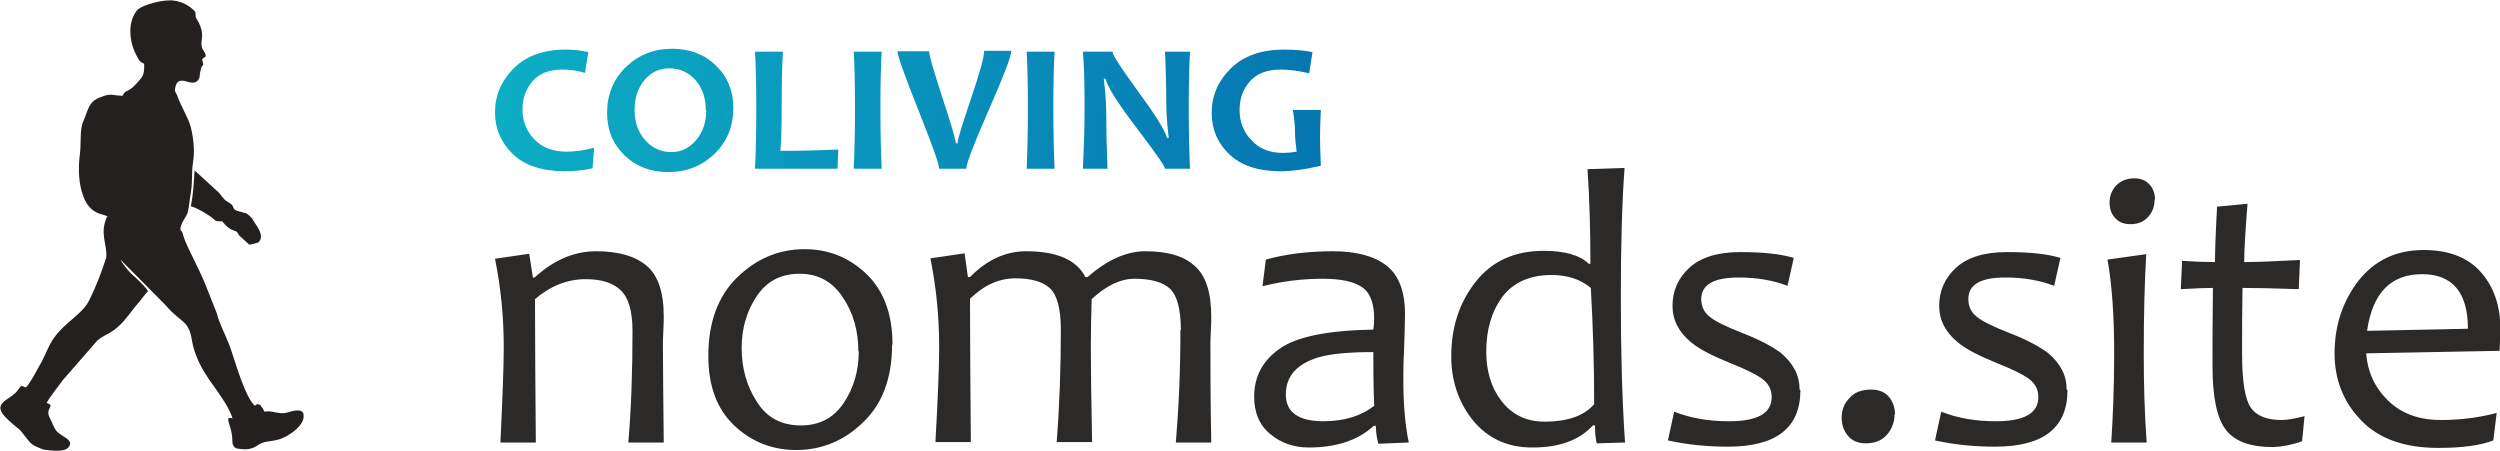
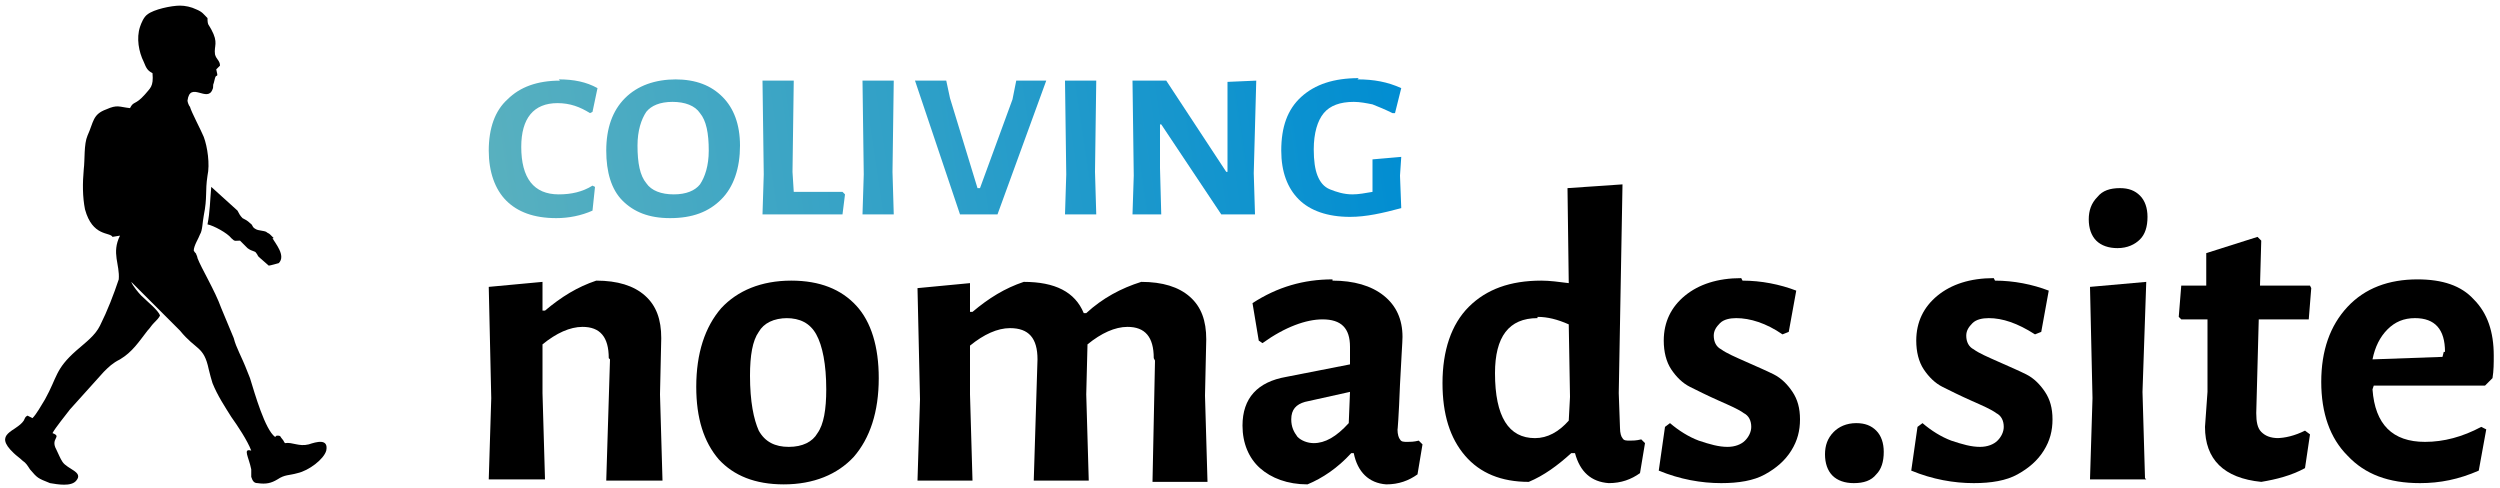
- <svg xmlns="http://www.w3.org/2000/svg" xml:space="preserve" width="600px" height="108px" version="1.1" shape-rendering="geometricPrecision" text-rendering="geometricPrecision" image-rendering="optimizeQuality" fill-rule="evenodd" clip-rule="evenodd" viewBox="0 0 6000 1080">
+ <svg xmlns="http://www.w3.org/2000/svg" xml:space="preserve" width="200px" height="39px" version="1.1" shape-rendering="geometricPrecision" text-rendering="geometricPrecision" image-rendering="optimizeQuality" fill-rule="evenodd" clip-rule="evenodd" viewBox="0 0 2000 385">
  <defs>
-     <linearGradient id="id0" gradientUnits="userSpaceOnUse" x1="3194" y1="397" x2="1165" y2="53">
-       <stop offset="0" stop-opacity="1" stop-color="#0575B1" />
-       <stop offset="0.49" stop-opacity="1" stop-color="#0992BB" />
-       <stop offset="1" stop-opacity="1" stop-color="#0DAFC5" />
+     <linearGradient id="id0" gradientUnits="userSpaceOnUse" x1="1121" y1="38" x2="355" y2="152">
+       <stop offset="0" stop-opacity="1" stop-color="#008DD2" />
+       <stop offset="1" stop-opacity="1" stop-color="#5DB2BE" />
+     </linearGradient>
+     <linearGradient id="id1" gradientUnits="userSpaceOnUse" x1="1121" y1="38" x2="355" y2="152">
+       <stop offset="0" stop-opacity="1" stop-color="#008DD2" />
+       <stop offset="1" stop-opacity="1" stop-color="#5DB2BE" />
+     </linearGradient>
+     <linearGradient id="id2" gradientUnits="userSpaceOnUse" x1="1121" y1="38" x2="355" y2="152">
+       <stop offset="0" stop-opacity="1" stop-color="#008DD2" />
+       <stop offset="1" stop-opacity="1" stop-color="#5DB2BE" />
+     </linearGradient>
+     <linearGradient id="id3" gradientUnits="userSpaceOnUse" x1="1121" y1="38" x2="355" y2="152">
+       <stop offset="0" stop-opacity="1" stop-color="#008DD2" />
+       <stop offset="1" stop-opacity="1" stop-color="#5DB2BE" />
+     </linearGradient>
+     <linearGradient id="id4" gradientUnits="userSpaceOnUse" x1="1121" y1="38" x2="355" y2="152">
+       <stop offset="0" stop-opacity="1" stop-color="#008DD2" />
+       <stop offset="1" stop-opacity="1" stop-color="#5DB2BE" />
+     </linearGradient>
+     <linearGradient id="id5" gradientUnits="userSpaceOnUse" x1="1121" y1="38" x2="355" y2="152">
+       <stop offset="0" stop-opacity="1" stop-color="#008DD2" />
+       <stop offset="1" stop-opacity="1" stop-color="#5DB2BE" />
+     </linearGradient>
+     <linearGradient id="id6" gradientUnits="userSpaceOnUse" x1="1121" y1="38" x2="355" y2="152">
+       <stop offset="0" stop-opacity="1" stop-color="#008DD2" />
+       <stop offset="1" stop-opacity="1" stop-color="#5DB2BE" />
+     </linearGradient>
+     <linearGradient id="id7" gradientUnits="userSpaceOnUse" x1="1121" y1="38" x2="355" y2="152">
+       <stop offset="0" stop-opacity="1" stop-color="#008DD2" />
+       <stop offset="1" stop-opacity="1" stop-color="#5DB2BE" />
    </linearGradient>
  </defs>
  <g id="Ebene_x0020_1">
-     <g id="_2386814501712">
-       <path fill="#23201F" d="M257 520c-19,41 1,66 -2,98 -11,35 -25,71 -41,103 -11,22 -32,37 -53,56 -48,43 -41,59 -71,109 -7,13 -19,35 -28,44l-10 -4c-5,3 -5,5 -9,10 -17,26 -71,29 -22,73 6,5 14,13 21,18 8,6 11,11 18,20 16,21 17,21 44,32 17,2 49,7 60,-5 17,-20 -21,-26 -31,-43 -5,-8 -8,-18 -13,-27 -14,-25 15,-29 -8,-37 5,-11 31,-44 39,-55l75 -86c10,-13 20,-18 37,-27 28,-16 43,-40 63,-65 5,-6 10,-11 14,-17 5,-7 10,-12 15,-18 -4,-10 -32,-35 -43,-45 -5,-5 -20,-24 -23,-31l109 110c37,44 55,33 63,86 2,11 5,22 9,32 10,28 27,54 44,77 15,21 37,52 44,76 -21,-6 -4,14 -1,43l1 17c2,8 7,13 15,13 19,3 32,1 45,-8 16,-11 25,-8 46,-13 24,-5 60,-30 64,-51 6,-28 -22,-20 -38,-15 -21,6 -36,-6 -55,-2 -2,-3 -3,-5 -5,-9 -6,-5 -2,-8 -12,-9 -4,1 -4,2 -6,4 -22,-18 -45,-97 -57,-133l-5 -14c-15,-37 -24,-52 -30,-76l-27 -68c-15,-38 -45,-91 -52,-114 -1,-3 -2,-7 -3,-10 -1,-4 -3,-4 -5,-7 -1,-12 10,-27 15,-36 5,-9 6,-29 8,-41 8,-41 2,-54 8,-91 4,-25 -1,-66 -9,-88 -5,-15 -28,-57 -30,-68 -3,-4 -6,-10 -5,-15 7,-44 44,5 58,-25 2,-4 1,-8 2,-13l3 -12c3,-11 8,1 2,-21l9 -7c-1,-11 -8,-13 -10,-24 -3,-19 8,-25 -7,-57 -6,-12 -8,-8 -8,-25 -8,-9 -13,-13 -26,-20 -11,-5 -24,-9 -38,-8 -20,0 -58,10 -72,20 -8,6 -14,19 -17,29 -7,24 -2,56 9,78 7,13 8,20 21,25 1,30 -5,32 -18,47 -21,24 -26,13 -34,30 -26,-1 -27,-7 -52,3 -30,11 -29,28 -42,58 -9,19 -5,52 -8,77 -4,30 -4,62 4,91 17,63 57,52 63,62z" />
-       <path fill="#23201F" d="M606 525c-4,-3 -4,-4 -7,-7 -3,-3 -5,-4 -8,-6 -6,-2 -16,-4 -22,-6 -12,-5 -6,-7 -13,-15 -5,-5 -12,-7 -17,-12 -4,-4 -9,-11 -13,-16l-59 -54c-2,31 -3,56 -9,86 13,3 44,21 54,30 7,7 8,6 21,6 7,7 8,10 16,16 11,8 16,6 20,10 2,2 3,6 6,9l23 21c2,1 22,-5 22,-5 18,-17 -8,-44 -14,-56z" />
+     <g id="_1532237423856">
+       <path fill="black" d="M96 186c-7,14 0,23 -1,35 -4,12 -9,25 -15,37 -4,8 -11,13 -19,20 -17,15 -15,21 -25,39 -3,5 -7,12 -10,15l-4 -2c-2,1 -2,2 -3,4 -6,9 -25,10 -8,26 2,2 5,4 7,6 3,2 4,4 6,7 6,7 6,7 16,11 6,1 17,3 21,-2 6,-7 -7,-9 -11,-15 -2,-3 -3,-6 -5,-10 -5,-9 5,-10 -3,-13 2,-4 11,-15 14,-19l27 -30c4,-4 7,-7 13,-10 10,-6 15,-14 22,-23 2,-2 3,-4 5,-6 2,-2 4,-4 5,-6 -1,-4 -11,-12 -15,-16 -2,-2 -7,-8 -8,-11l39 39c13,16 19,12 23,31 1,4 2,8 3,11 4,10 10,19 15,27 5,7 13,19 16,27 -7,-2 -2,5 0,15l0 6c1,3 2,5 5,5 7,1 11,0 16,-3 6,-4 9,-3 16,-5 9,-2 21,-11 23,-18 2,-10 -8,-7 -14,-5 -8,2 -13,-2 -19,-1 -1,-1 -1,-2 -2,-3 -2,-2 -1,-3 -4,-3 -2,0 -1,1 -2,1 -8,-6 -16,-34 -20,-47l-2 -5c-5,-13 -9,-19 -11,-27l-10 -24c-5,-14 -16,-32 -19,-40 0,-1 -1,-3 -1,-3 0,-1 -1,-1 -2,-3 0,-4 4,-10 5,-13 2,-3 2,-10 3,-15 3,-15 1,-19 3,-32 2,-9 0,-23 -3,-31 -2,-5 -10,-20 -11,-24 -1,-1 -2,-4 -2,-5 2,-16 16,2 20,-9 1,-2 0,-3 1,-5l1 -4c1,-4 3,1 1,-7l3 -3c0,-4 -3,-5 -4,-9 -1,-7 3,-9 -3,-20 -2,-4 -3,-3 -3,-9 -3,-3 -4,-5 -9,-7 -4,-2 -9,-3 -13,-3 -7,0 -21,3 -26,7 -3,2 -5,7 -6,10 -3,9 -1,20 3,28 2,5 3,7 7,9 1,11 -2,12 -6,17 -8,9 -9,5 -12,11 -9,-1 -10,-3 -19,1 -11,4 -10,10 -15,21 -3,7 -2,19 -3,27 -1,11 -1,22 1,32 6,22 20,18 22,22z" />
+       <path fill="black" d="M219 188c-1,-1 -2,-2 -3,-3 -1,-1 -2,-1 -3,-2 -2,-1 -6,-1 -8,-2 -4,-2 -2,-3 -5,-5 -2,-2 -4,-3 -6,-4 -2,-2 -3,-4 -4,-6l-21 -19c-1,11 -1,20 -3,30 5,1 16,7 19,11 3,3 3,2 7,2 2,2 3,3 6,6 4,3 6,2 7,4 1,1 1,2 2,3l8 7c1,0 8,-2 8,-2 6,-6 -3,-16 -5,-20z" />
    </g>
-     <path fill="#2B2A29" fill-rule="nonzero" d="M1593 1062l-85 0c7,-82 10,-171 10,-268 0,-48 -10,-81 -29,-98 -19,-18 -47,-26 -83,-26 -44,0 -85,16 -122,48 0,106 1,221 2,344l-85 0c5,-106 8,-182 8,-229 0,-73 -7,-143 -21,-212l82 -12 9 57 4 0c46,-42 95,-63 148,-63 52,0 92,11 120,34 28,23 42,64 42,122 0,6 0,18 -1,35 -1,18 -1,29 -1,35 0,52 1,129 2,232zm548 -235c0,80 -23,142 -69,186 -46,45 -100,67 -161,67 -58,0 -108,-20 -149,-59 -42,-40 -62,-95 -62,-167 0,-80 23,-143 69,-188 46,-45 100,-68 162,-68 58,0 107,20 149,60 41,40 62,96 62,169zm-81 16c0,-49 -12,-92 -37,-129 -25,-38 -59,-57 -104,-57 -45,0 -79,18 -103,54 -24,36 -36,77 -36,124 0,49 12,92 37,130 24,38 59,56 105,56 45,0 79,-18 103,-54 24,-36 36,-77 36,-124zm774 -51c0,-50 -9,-83 -26,-99 -17,-16 -46,-24 -85,-24 -33,0 -68,16 -103,49 -1,38 -2,75 -2,111 0,52 1,129 3,232l-85 0c7,-89 10,-179 10,-270 0,-50 -9,-83 -26,-99 -17,-16 -45,-24 -83,-24 -39,0 -75,16 -109,49 0,99 1,213 2,344l-85 0c6,-106 9,-182 9,-229 0,-72 -7,-142 -21,-212l82 -12 8 57 5 0c40,-41 85,-62 135,-62 74,0 121,21 142,62l5 0c47,-41 93,-62 139,-62 52,0 92,11 118,35 27,23 40,64 40,122 0,6 0,18 -1,35 -1,18 -1,29 -1,35 0,52 0,129 2,232l-85 0c7,-82 11,-172 11,-270zm547 270l-73 3c-4,-15 -6,-30 -6,-43l-5 0c-38,35 -90,52 -156,52 -36,0 -67,-11 -92,-32 -26,-21 -39,-51 -39,-90 0,-48 20,-86 61,-115 41,-29 115,-44 225,-46 1,-8 2,-16 2,-26 0,-38 -10,-64 -31,-77 -20,-13 -51,-19 -93,-19 -49,0 -97,6 -144,18l8 -64c47,-13 100,-20 161,-20 55,0 98,11 128,34 30,23 45,62 45,117 0,15 -1,41 -2,80 -2,38 -2,64 -2,77 0,57 4,107 13,151zm-83 -90c-2,-47 -2,-90 -2,-127 -58,0 -103,4 -133,13 -51,16 -77,45 -77,89 0,42 30,64 90,64 51,0 92,-13 123,-38zm603 90l-69 2c-3,-13 -4,-28 -4,-43l-5 0c-33,36 -81,53 -146,53 -59,0 -106,-22 -141,-64 -35,-43 -53,-95 -53,-155 0,-69 19,-128 58,-178 39,-50 94,-75 164,-75 50,0 86,10 108,31l4 0c0,-77 -2,-153 -7,-227l89 -3c-6,79 -9,182 -9,310 0,130 3,246 10,348zm-75 -92c0,-97 -3,-190 -8,-279 -25,-21 -57,-31 -94,-31 -53,0 -92,18 -118,52 -26,35 -39,79 -39,132 0,47 12,87 37,119 25,32 59,49 103,49 55,0 95,-14 119,-42zm495 -34c0,91 -58,136 -174,136 -51,0 -99,-5 -144,-15l15 -69c40,16 84,23 132,23 68,0 102,-19 102,-58 0,-19 -8,-33 -23,-44 -15,-11 -40,-23 -75,-37 -44,-18 -76,-34 -96,-51 -29,-24 -44,-53 -44,-87 0,-35 13,-66 40,-91 27,-25 68,-38 122,-38 53,0 96,4 129,14l-15 67c-34,-13 -72,-20 -117,-20 -60,0 -90,17 -90,52 0,17 7,32 20,42 13,11 40,24 78,39 42,16 73,33 93,48 30,25 45,54 45,88zm226 58c0,18 -6,35 -18,49 -12,14 -29,21 -51,21 -18,0 -33,-6 -43,-18 -10,-12 -15,-27 -15,-44 0,-18 6,-34 19,-47 12,-14 30,-20 52,-20 18,0 33,6 42,17 10,12 15,26 15,42zm415 -58c0,91 -58,136 -174,136 -51,0 -99,-5 -144,-15l15 -69c40,16 84,23 131,23 68,0 102,-19 102,-58 0,-19 -8,-33 -23,-44 -15,-11 -40,-23 -75,-37 -44,-18 -76,-34 -96,-51 -29,-24 -44,-53 -44,-87 0,-35 13,-66 40,-91 27,-25 68,-38 122,-38 54,0 96,4 129,14l-15 67c-34,-13 -72,-20 -117,-20 -60,0 -89,17 -89,52 0,17 7,32 20,42 13,11 40,24 78,39 42,16 73,33 93,48 30,25 45,54 45,88zm189 126l-84 0c4,-62 7,-133 7,-213 0,-90 -5,-165 -16,-226l93 -13c-4,65 -6,145 -6,239 0,75 2,146 7,213zm20 -583c0,16 -5,30 -15,41 -10,12 -25,18 -43,18 -16,0 -28,-5 -37,-15 -9,-10 -13,-22 -13,-37 0,-16 5,-29 16,-41 11,-11 25,-17 44,-17 15,0 27,5 36,15 9,10 13,22 13,36zm360 519l-6 61c-25,9 -48,13 -69,14 -56,0 -94,-14 -115,-43 -21,-28 -31,-79 -31,-153 0,-48 0,-110 1,-186 -17,0 -43,1 -77,3l3 -68c30,2 56,3 79,3 0,-19 1,-63 5,-133l73 -7c-5,65 -8,112 -8,140 30,0 75,-2 134,-5l-3 70c-56,-2 -101,-3 -135,-3 -1,47 -1,100 -1,159 0,64 7,107 20,127 14,21 39,31 75,31 12,0 30,-3 54,-9zm470 -210c0,13 -1,31 -2,54l-320 6c3,45 21,83 53,114 32,31 74,46 127,46 47,0 92,-6 133,-17l-8 66c-31,12 -75,18 -132,18 -81,0 -143,-22 -185,-66 -43,-44 -64,-98 -64,-161 0,-68 20,-126 58,-175 39,-49 91,-73 156,-73 60,0 106,18 137,53 31,35 47,81 47,137zm-78 1c0,-87 -37,-131 -110,-131 -75,0 -119,45 -132,136l242 -5z" />
-     <path fill="url(#id0)" fill-rule="nonzero" d="M1426 354l-4 50c-23,5 -45,7 -67,7 -54,0 -96,-14 -124,-41 -28,-27 -43,-61 -43,-100 0,-41 15,-76 45,-106 30,-30 72,-45 124,-45 19,0 38,2 55,6l-8 50c-19,-6 -37,-8 -54,-8 -32,0 -56,9 -72,28 -16,19 -24,41 -24,68 0,27 9,51 28,71 19,20 45,30 78,30 20,0 41,-3 64,-9zm334 -95c0,44 -15,81 -45,110 -30,29 -67,44 -111,44 -42,0 -77,-13 -105,-40 -28,-27 -42,-61 -42,-102 0,-44 15,-81 45,-110 30,-29 67,-44 111,-44 42,0 77,13 105,40 28,27 42,61 42,102zm-66 6c0,-30 -9,-55 -25,-73 -17,-19 -38,-28 -63,-28 -23,0 -43,9 -59,28 -16,19 -24,43 -24,72 0,30 9,54 26,73 17,19 38,28 63,28 23,0 43,-10 59,-29 16,-19 24,-43 24,-72zm318 93l-2 47 -198 0c2,-39 3,-88 3,-147 0,-54 -1,-99 -3,-134l67 0c-2,33 -3,77 -3,134 0,44 -1,78 -3,104 44,0 90,-1 139,-3zm104 47l-67 0c2,-45 3,-94 3,-147 0,-53 -1,-98 -3,-134l67 0c-2,36 -3,81 -3,134 0,54 1,104 3,147zm311 -282c0,12 -18,59 -54,141 -36,82 -54,129 -54,141l-65 0c0,-11 -17,-58 -50,-141 -33,-83 -50,-130 -50,-141l76 0c0,10 11,48 32,112 21,64 32,101 32,109l4 0c0,-9 11,-44 32,-106 21,-62 32,-101 32,-116l67 0zm104 282l-67 0c2,-45 3,-94 3,-147 0,-53 -1,-98 -3,-134l67 0c-2,36 -3,81 -3,134 0,54 1,104 3,147zm324 0l-59 0c0,-6 -22,-37 -65,-94 -46,-60 -72,-100 -78,-122l-4 0c4,32 6,60 6,86 0,36 1,79 3,130l-59 0c2,-45 4,-94 4,-147 0,-53 -1,-98 -4,-134l71 0c0,8 20,38 59,92 42,57 66,95 72,115l4 0c-4,-32 -6,-61 -6,-87 0,-39 -1,-79 -3,-120l60 0c-2,36 -3,81 -3,134 0,54 1,103 3,147zm314 -7c-38,9 -69,13 -95,13 -55,0 -96,-14 -124,-41 -28,-27 -42,-60 -42,-99 0,-41 15,-76 46,-107 31,-30 73,-45 128,-45 26,0 48,2 68,6l-8 51c-25,-6 -47,-9 -67,-9 -34,0 -58,9 -75,28 -17,19 -25,42 -25,69 0,28 9,52 28,72 19,21 44,31 77,31 9,0 20,-1 32,-3 -2,-16 -4,-32 -4,-47 0,-16 -2,-33 -5,-53l67 0c-1,22 -2,45 -2,67 0,16 1,38 2,66z" />
+     <path fill="black" fill-rule="nonzero" d="M487 284c0,-17 -7,-25 -21,-25 -10,0 -21,5 -32,14l0 39 2 69 -45 0 2 -65 -2 -89 43 -4 0 23 2 0c13,-11 26,-19 41,-24 17,0 30,4 39,12 9,8 13,19 13,34l-1 45 2 69 -45 0 3 -97z" />
+     <path id="1" fill="black" fill-rule="nonzero" d="M633 222c23,0 40,7 52,20 12,13 18,33 18,58 0,27 -7,48 -20,63 -13,14 -32,22 -56,22 -23,0 -40,-7 -52,-20 -12,-14 -18,-33 -18,-58 0,-27 7,-48 20,-63 13,-14 32,-22 56,-22zm-3 30c-11,0 -19,4 -23,11 -5,7 -7,19 -7,35 0,21 3,35 7,44 5,9 13,13 24,13 11,0 19,-4 23,-11 5,-7 7,-19 7,-35 0,-20 -3,-35 -8,-44 -5,-9 -13,-13 -24,-13z" />
+     <path id="2" fill="black" fill-rule="nonzero" d="M923 284c0,-17 -7,-25 -21,-25 -10,0 -21,5 -32,14l-1 40 2 69 -44 0 3 -97c0,-17 -7,-25 -22,-25 -10,0 -21,5 -32,14l0 39 2 69 -44 0 2 -65 -2 -89 42 -4 0 23 2 0c13,-11 26,-19 41,-24 25,0 41,8 48,25l2 0c13,-12 28,-20 44,-25 17,0 30,4 39,12 9,8 13,19 13,34l-1 45 2 69 -44 0 2 -97z" />
+     <path id="3" fill="black" fill-rule="nonzero" d="M1066 222c17,0 31,4 41,12 10,8 15,19 15,33 0,4 -1,17 -2,38 -1,26 -2,38 -2,36 0,4 1,7 2,8 1,2 3,2 6,2 2,0 5,0 9,-1l3 3 -4 24c-7,5 -15,8 -25,8 -14,-1 -23,-10 -26,-25l-2 0c-11,12 -23,20 -35,25 -16,0 -29,-5 -38,-13 -9,-8 -14,-20 -14,-34 0,-22 12,-35 35,-39l51 -10 0 -14c0,-15 -7,-22 -22,-22 -13,0 -30,6 -48,19l-3 -2 -5 -30c20,-13 41,-19 64,-19zm-22 97c-7,2 -11,6 -11,14 0,6 2,10 5,14 3,3 8,5 13,5 9,0 18,-5 28,-16l1 -25 -36 8z" />
+     <path id="4" fill="black" fill-rule="nonzero" d="M1296 340c0,4 1,7 2,8 1,2 3,2 6,2 2,0 5,0 9,-1l3 3 -4 24c-7,5 -15,8 -25,8 -14,-1 -23,-9 -27,-24l-3 0c-11,10 -22,18 -34,23 -22,0 -39,-7 -51,-21 -12,-14 -18,-33 -18,-58 0,-26 7,-47 21,-61 14,-14 33,-21 58,-21 7,0 14,1 22,2l-1 -76 44 -3 -3 167 1 28zm-66 -88c-23,0 -34,15 -34,44 0,35 11,52 32,52 10,0 19,-5 27,-14l1 -19 -1 -58c-9,-4 -17,-6 -25,-6z" />
+     <path id="5" fill="black" fill-rule="nonzero" d="M1394 222c15,0 30,3 43,8l-6 33 -5 2c-13,-9 -26,-13 -37,-13 -5,0 -10,1 -13,4 -3,3 -5,6 -5,10 0,5 2,9 6,11 4,3 11,6 20,10 9,4 16,7 22,10 6,3 11,8 15,14 4,6 6,13 6,22 0,9 -2,17 -7,25 -5,8 -12,14 -21,19 -9,5 -21,7 -35,7 -16,0 -33,-3 -50,-10l5 -35 4 -3c7,6 15,11 23,14 9,3 16,5 23,5 6,0 11,-2 14,-5 3,-3 5,-7 5,-11 0,-5 -2,-9 -6,-11 -4,-3 -11,-6 -20,-10 -9,-4 -17,-8 -23,-11 -6,-3 -11,-8 -15,-14 -4,-6 -6,-14 -6,-23 0,-15 6,-27 17,-36 11,-9 26,-14 45,-14z" />
+     <path id="6" fill="black" fill-rule="nonzero" d="M1485 336c7,0 12,2 16,6 4,4 6,10 6,17 0,8 -2,14 -6,18 -4,5 -10,7 -18,7 -7,0 -13,-2 -17,-6 -4,-4 -6,-10 -6,-17 0,-7 2,-13 7,-18 4,-4 10,-7 18,-7z" />
+     <path id="7" fill="black" fill-rule="nonzero" d="M1596 222c15,0 30,3 43,8l-6 33 -5 2c-14,-9 -26,-13 -37,-13 -5,0 -10,1 -13,4 -3,3 -5,6 -5,10 0,5 2,9 6,11 4,3 11,6 20,10 9,4 16,7 22,10 6,3 11,8 15,14 4,6 6,13 6,22 0,9 -2,17 -7,25 -5,8 -12,14 -21,19 -9,5 -21,7 -35,7 -16,0 -33,-3 -50,-10l5 -35 4 -3c7,6 15,11 23,14 9,3 16,5 23,5 6,0 11,-2 14,-5 3,-3 5,-7 5,-11 0,-5 -2,-9 -6,-11 -4,-3 -11,-6 -20,-10 -9,-4 -17,-8 -23,-11 -6,-3 -11,-8 -15,-14 -4,-6 -6,-14 -6,-23 0,-15 6,-27 17,-36 11,-9 26,-14 45,-14z" />
+     <path id="8" fill="black" fill-rule="nonzero" d="M1696 148c7,0 12,2 16,6 4,4 6,10 6,17 0,8 -2,14 -6,18 -4,4 -10,7 -18,7 -7,0 -13,-2 -17,-6 -4,-4 -6,-10 -6,-17 0,-7 2,-13 7,-18 4,-5 10,-7 18,-7zm21 233l-45 0 2 -65 -2 -89 45 -4 -3 88 2 69z" />
+     <path id="9" fill="black" fill-rule="nonzero" d="M1821 348c7,0 15,-2 23,-6l4 3 -4 27c-11,6 -23,9 -35,11 -30,-3 -45,-18 -45,-44l2 -28 0 -58 -21 0 -2 -2 2 -25 20 0 0 -26 41 -13 3 3 -1 36 40 0 1 2 -2 25 -40 0 -2 75c0,7 1,12 4,15 3,3 7,5 14,5z" />
+     <path id="10" fill="black" fill-rule="nonzero" d="M1898 309c2,28 16,42 42,42 15,0 30,-4 45,-12l4 2 -6 33c-16,7 -31,10 -47,10 -25,0 -44,-7 -58,-22 -14,-14 -21,-34 -21,-59 0,-25 7,-45 21,-60 14,-15 33,-22 56,-22 20,0 35,5 45,16 11,11 16,26 16,45 0,6 0,12 -1,18l-6 6 -89 0zm58 -30c0,-18 -8,-27 -24,-27 -9,0 -16,3 -22,9 -6,6 -10,14 -12,24l56 -2 1 -4z" />
+     <path fill="url(#id0)" fill-rule="nonzero" d="M447 61c12,0 22,2 31,7l-4 19 -2 1c-8,-5 -16,-8 -26,-8 -19,0 -29,12 -29,35 0,25 10,38 30,38 10,0 19,-2 27,-7l2 1 -2 19c-9,4 -19,6 -29,6 -18,0 -31,-5 -40,-14 -9,-9 -14,-23 -14,-40 0,-18 5,-32 15,-41 10,-10 24,-15 42,-15z" />
+     <path id="1" fill="url(#id1)" fill-rule="nonzero" d="M540 61c17,0 29,5 38,14 9,9 14,22 14,39 0,18 -5,33 -15,43 -10,10 -23,15 -41,15 -17,0 -29,-5 -38,-14 -9,-9 -13,-23 -13,-40 0,-18 5,-32 15,-42 10,-10 24,-15 41,-15zm-2 18c-10,0 -17,3 -21,8 -4,6 -7,15 -7,27 0,14 2,24 7,30 4,6 12,9 22,9 10,0 17,-3 21,-8 4,-6 7,-15 7,-27 0,-14 -2,-24 -7,-30 -4,-6 -12,-9 -22,-9z" />
+     <polygon id="2" fill="url(#id2)" fill-rule="nonzero" points="674,169 610,169 611,137 610,62 635,62 634,135 635,151 674,151 676,153 " />
+     <polygon id="3" fill="url(#id3)" fill-rule="nonzero" points="715,169 690,169 691,137 690,62 715,62 714,135 " />
+     <polygon id="4" fill="url(#id4)" fill-rule="nonzero" points="768,169 732,62 757,62 760,76 782,148 784,148 810,77 813,62 837,62 798,169 " />
+     <polygon id="5" fill="url(#id5)" fill-rule="nonzero" points="877,169 852,169 853,137 852,62 877,62 876,135 " />
+     <polygon id="6" fill="url(#id6)" fill-rule="nonzero" points="1004,169 977,169 929,97 928,97 928,132 929,169 906,169 907,138 906,62 933,62 981,135 982,135 982,63 1005,62 1003,136 " />
+     <path id="7" fill="url(#id7)" fill-rule="nonzero" d="M1086 61c13,0 24,2 35,7l-5 20 -2 0c-6,-3 -11,-5 -16,-7 -5,-1 -10,-2 -15,-2 -11,0 -19,3 -24,9 -5,6 -8,16 -8,29 0,9 1,16 3,21 2,5 5,9 10,11 5,2 11,4 18,4 5,0 10,-1 16,-2l0 -9 0 -17 23 -2 -1 15 1 26c-15,4 -28,7 -41,7 -18,0 -32,-5 -41,-14 -9,-9 -14,-22 -14,-39 0,-19 5,-33 16,-43 11,-10 26,-15 46,-15z" />
  </g>
</svg>
